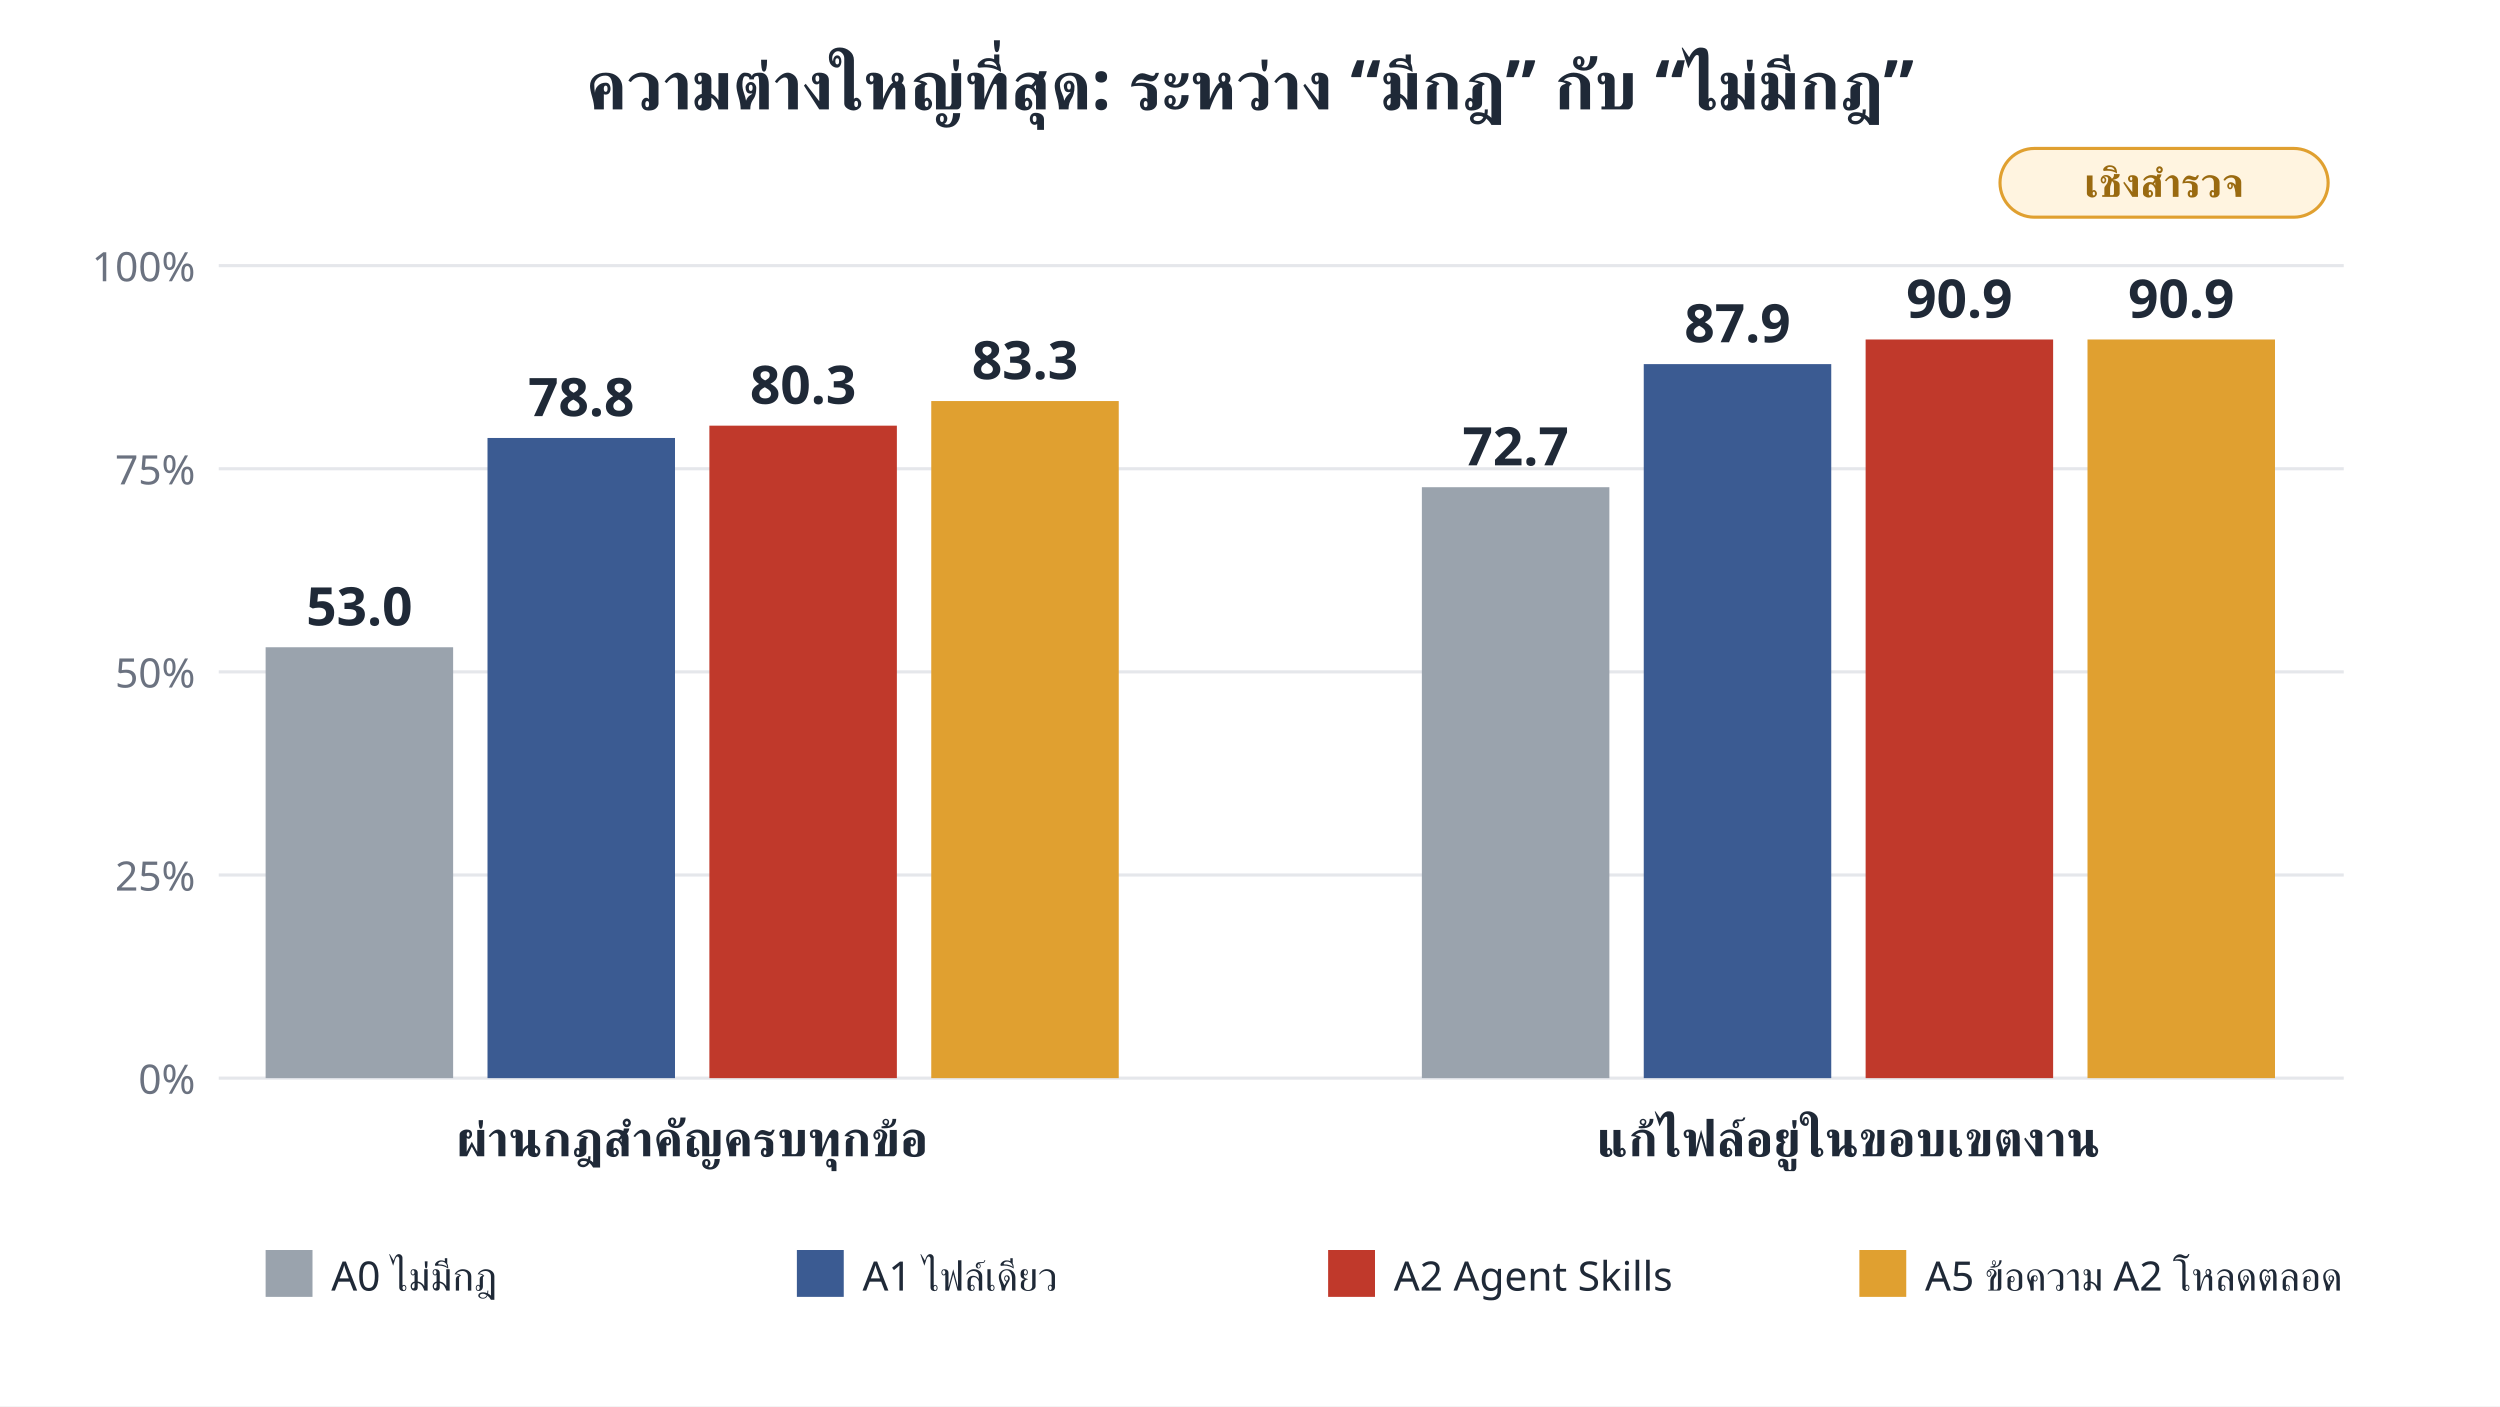
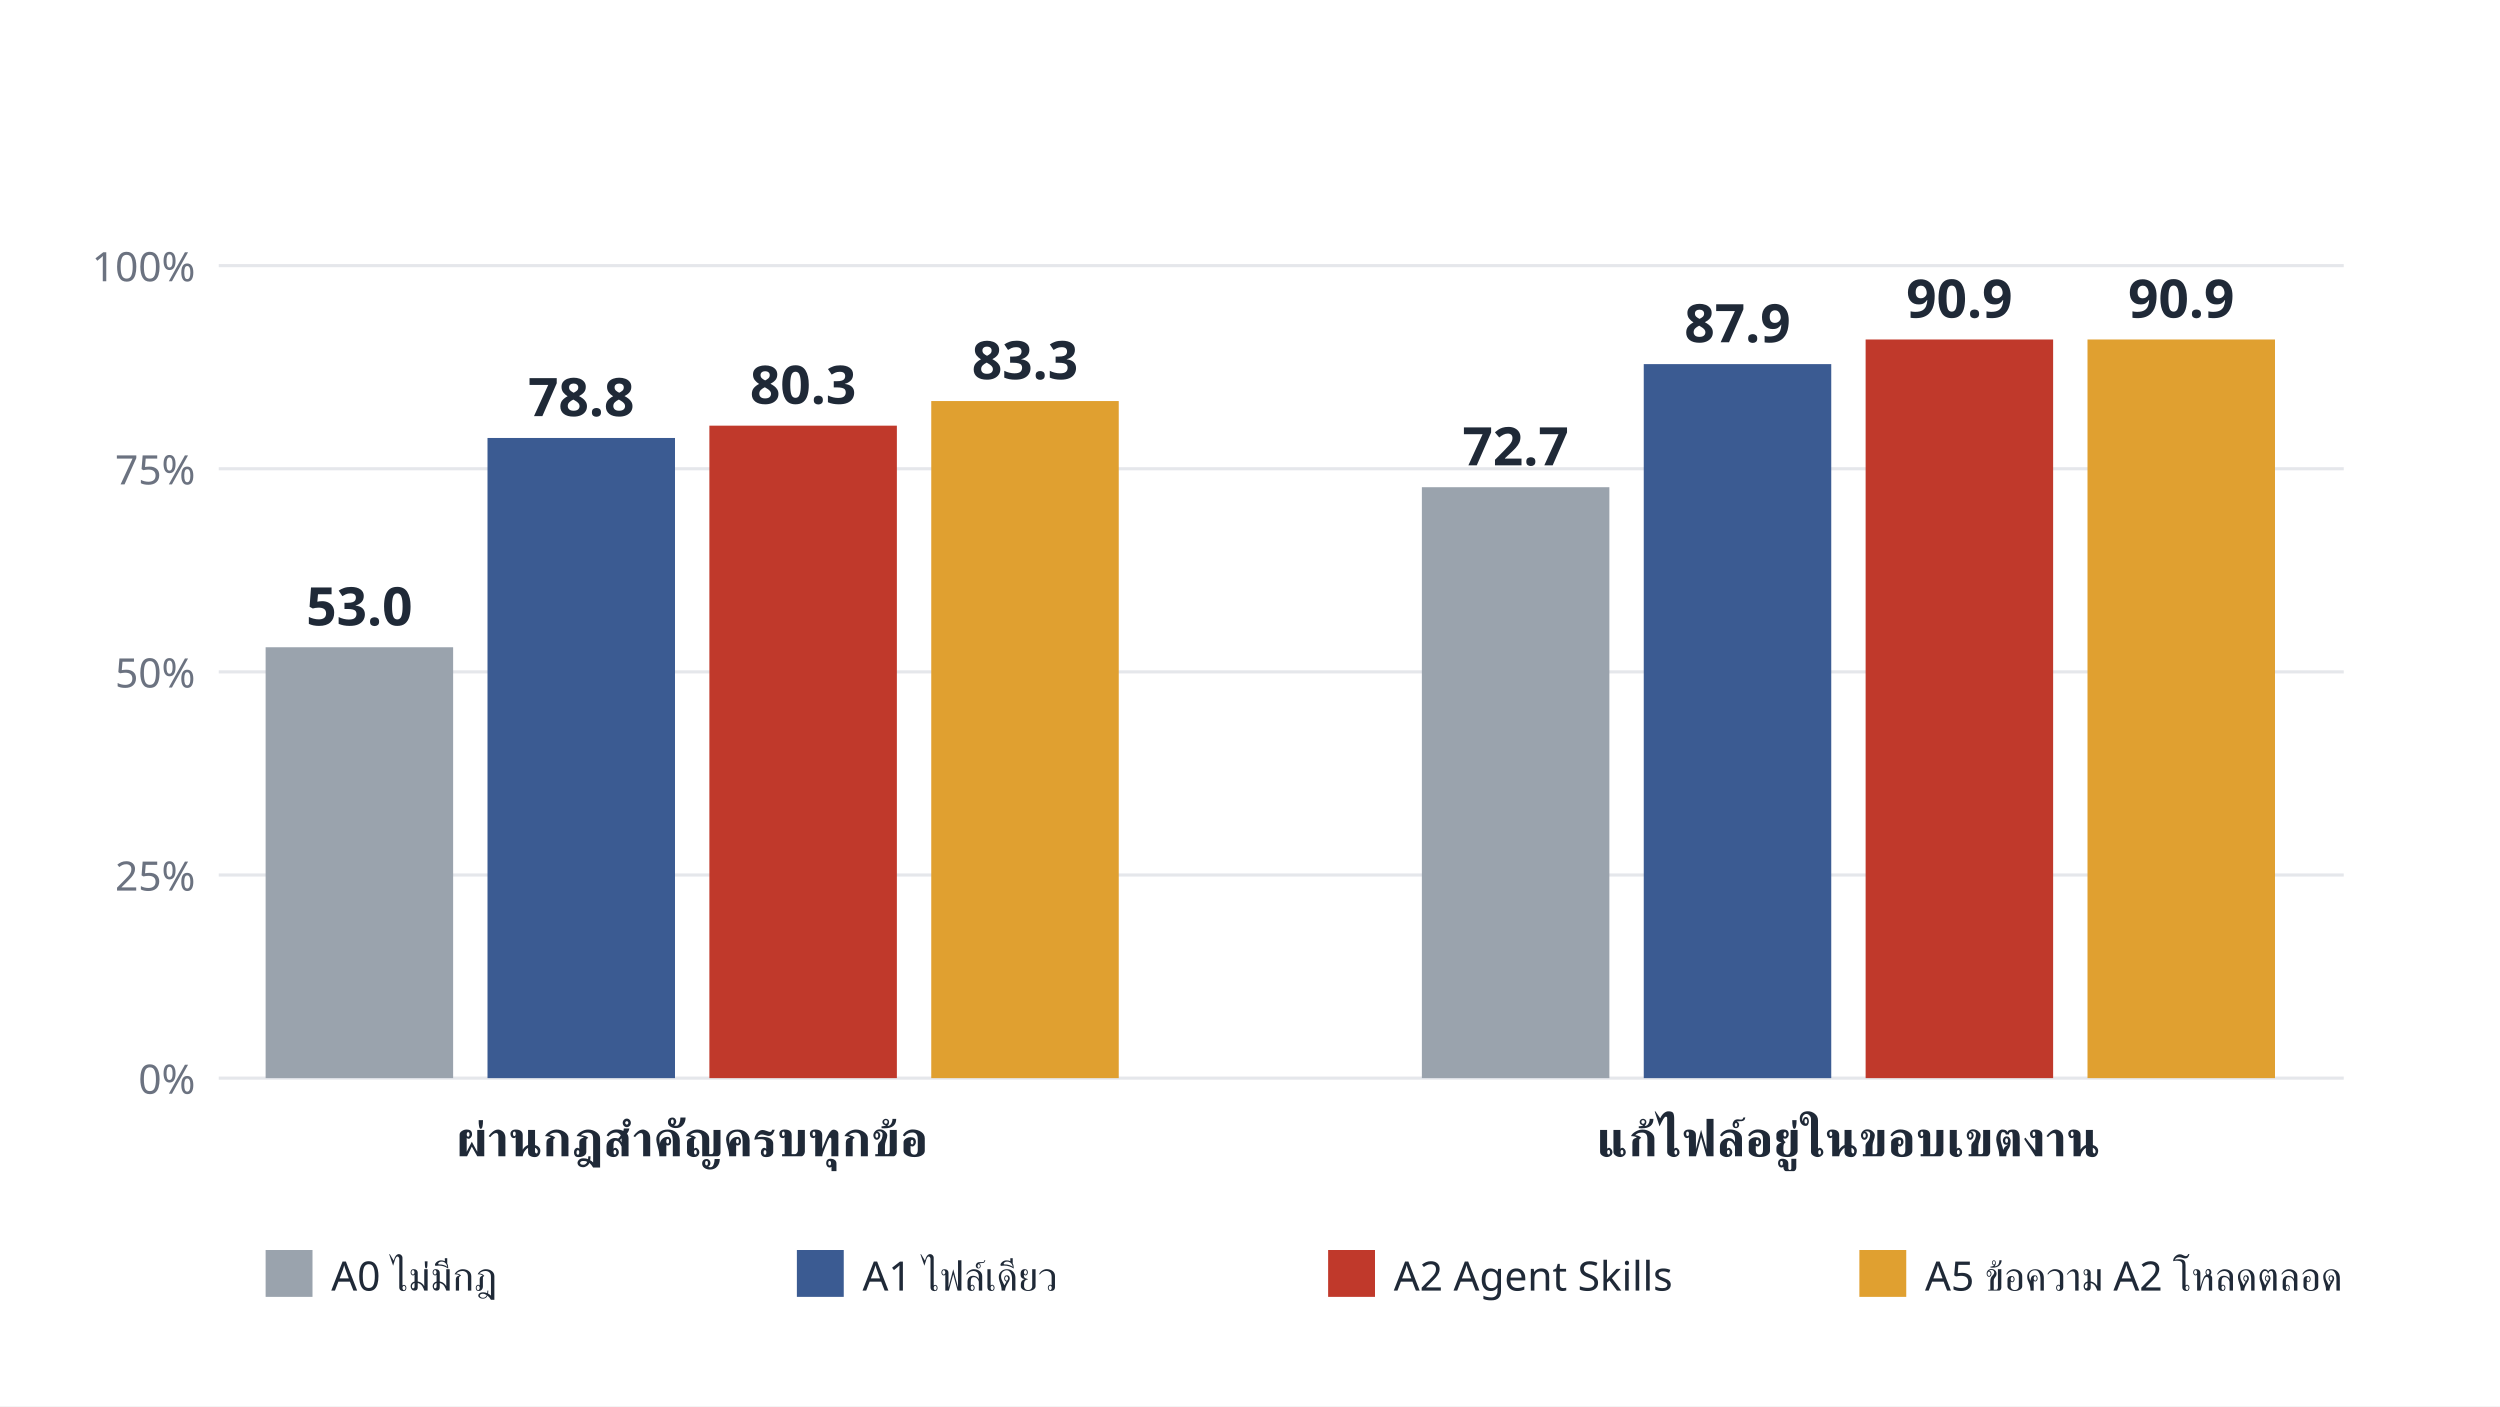
<svg xmlns="http://www.w3.org/2000/svg" width="1600" height="900" viewBox="0 0 1600 900">
  <rect width="100%" height="100%" fill="#fff" />
  <line x1="140" y1="690" x2="1500" y2="690" stroke="#e5e7eb" stroke-width="2" />
  <text x="125" y="700" font-family="DB ChuanPim PSU, TH Sarabun New, Tahoma, sans-serif" font-size="26" fill="#6b7280" text-anchor="end" font-weight="400">0%</text>
  <line x1="140" y1="560" x2="1500" y2="560" stroke="#e5e7eb" stroke-width="2" />
  <text x="125" y="570" font-family="DB ChuanPim PSU, TH Sarabun New, Tahoma, sans-serif" font-size="26" fill="#6b7280" text-anchor="end" font-weight="400">25%</text>
  <line x1="140" y1="430" x2="1500" y2="430" stroke="#e5e7eb" stroke-width="2" />
  <text x="125" y="440" font-family="DB ChuanPim PSU, TH Sarabun New, Tahoma, sans-serif" font-size="26" fill="#6b7280" text-anchor="end" font-weight="400">50%</text>
  <line x1="140" y1="300" x2="1500" y2="300" stroke="#e5e7eb" stroke-width="2" />
  <text x="125" y="310" font-family="DB ChuanPim PSU, TH Sarabun New, Tahoma, sans-serif" font-size="26" fill="#6b7280" text-anchor="end" font-weight="400">75%</text>
  <line x1="140" y1="170" x2="1500" y2="170" stroke="#e5e7eb" stroke-width="2" />
  <text x="125" y="180" font-family="DB ChuanPim PSU, TH Sarabun New, Tahoma, sans-serif" font-size="26" fill="#6b7280" text-anchor="end" font-weight="400">100%</text>
  <rect x="170" y="414.242" width="120" height="275.758" fill="#9aa3ad" />
  <text x="230" y="400.242" font-family="DB ChuanPim PSU, TH Sarabun New, Tahoma, sans-serif" font-size="34" fill="#1f2937" text-anchor="middle" font-weight="700">53.0</text>
  <rect x="312" y="280.303" width="120" height="409.697" fill="#3b5b92" />
  <text x="372" y="266.303" font-family="DB ChuanPim PSU, TH Sarabun New, Tahoma, sans-serif" font-size="34" fill="#1f2937" text-anchor="middle" font-weight="700">78.8</text>
  <rect x="454" y="272.424" width="120" height="417.576" fill="#c0392b" />
  <text x="514" y="258.424" font-family="DB ChuanPim PSU, TH Sarabun New, Tahoma, sans-serif" font-size="34" fill="#1f2937" text-anchor="middle" font-weight="700">80.3</text>
  <rect x="596" y="256.667" width="120" height="433.333" fill="#e0a030" />
  <text x="656" y="242.667" font-family="DB ChuanPim PSU, TH Sarabun New, Tahoma, sans-serif" font-size="34" fill="#1f2937" text-anchor="middle" font-weight="700">83.3</text>
  <text x="443" y="740" font-family="DB ChuanPim PSU, TH Sarabun New, Tahoma, sans-serif" font-size="32" fill="#1f2937" text-anchor="middle" font-weight="700">ผ่านกฎสำคัญครบทุกข้อ</text>
  <rect x="910" y="311.818" width="120" height="378.182" fill="#9aa3ad" />
  <text x="970" y="297.818" font-family="DB ChuanPim PSU, TH Sarabun New, Tahoma, sans-serif" font-size="34" fill="#1f2937" text-anchor="middle" font-weight="700">72.7</text>
  <rect x="1052" y="233.03" width="120" height="456.97" fill="#3b5b92" />
  <text x="1112" y="219.03" font-family="DB ChuanPim PSU, TH Sarabun New, Tahoma, sans-serif" font-size="34" fill="#1f2937" text-anchor="middle" font-weight="700">87.9</text>
  <rect x="1194" y="217.273" width="120" height="472.727" fill="#c0392b" />
  <text x="1254" y="203.273" font-family="DB ChuanPim PSU, TH Sarabun New, Tahoma, sans-serif" font-size="34" fill="#1f2937" text-anchor="middle" font-weight="700">90.9</text>
  <rect x="1336" y="217.273" width="120" height="472.727" fill="#e0a030" />
  <text x="1396" y="203.273" font-family="DB ChuanPim PSU, TH Sarabun New, Tahoma, sans-serif" font-size="34" fill="#1f2937" text-anchor="middle" font-weight="700">90.9</text>
  <text x="1183" y="740" font-family="DB ChuanPim PSU, TH Sarabun New, Tahoma, sans-serif" font-size="32" fill="#1f2937" text-anchor="middle" font-weight="700">แก้ไฟล์อยู่ในขอบเขตงาน</text>
  <rect x="170" y="800" width="30" height="30" fill="#9aa3ad" />
  <text x="212" y="826" font-family="DB ChuanPim PSU, TH Sarabun New, Tahoma, sans-serif" font-size="26" fill="#1f2937" text-anchor="start" font-weight="400">A0 ไม่มีกฎ</text>
  <rect x="510" y="800" width="30" height="30" fill="#3b5b92" />
  <text x="552" y="826" font-family="DB ChuanPim PSU, TH Sarabun New, Tahoma, sans-serif" font-size="26" fill="#1f2937" text-anchor="start" font-weight="400">A1 ไฟล์เดียว</text>
  <rect x="850" y="800" width="30" height="30" fill="#c0392b" />
  <text x="892" y="826" font-family="DB ChuanPim PSU, TH Sarabun New, Tahoma, sans-serif" font-size="26" fill="#1f2937" text-anchor="start" font-weight="400">A2 Agent Skills</text>
  <rect x="1190" y="800" width="30" height="30" fill="#e0a030" />
  <text x="1232" y="826" font-family="DB ChuanPim PSU, TH Sarabun New, Tahoma, sans-serif" font-size="26" fill="#1f2937" text-anchor="start" font-weight="400">A5 ข้อความ A2 โหลดตลอด</text>
-   <text x="800" y="70" font-family="DB ChuanPim PSU, TH Sarabun New, Tahoma, sans-serif" font-size="44" fill="#1f2937" text-anchor="middle" font-weight="700">ความต่างใหญ่ที่สุด: ระหว่าง “มีกฎ” กับ “ไม่มีกฎ”</text>
-   <rect x="1280" y="95" width="210" height="44" rx="22" fill="#fff4e0" stroke="#e0a030" stroke-width="2" />
-   <text x="1385" y="126" font-family="DB ChuanPim PSU, TH Sarabun New, Tahoma, sans-serif" font-size="26" fill="#9a6a10" text-anchor="middle" font-weight="700">เชิงสำรวจ</text>
</svg>
